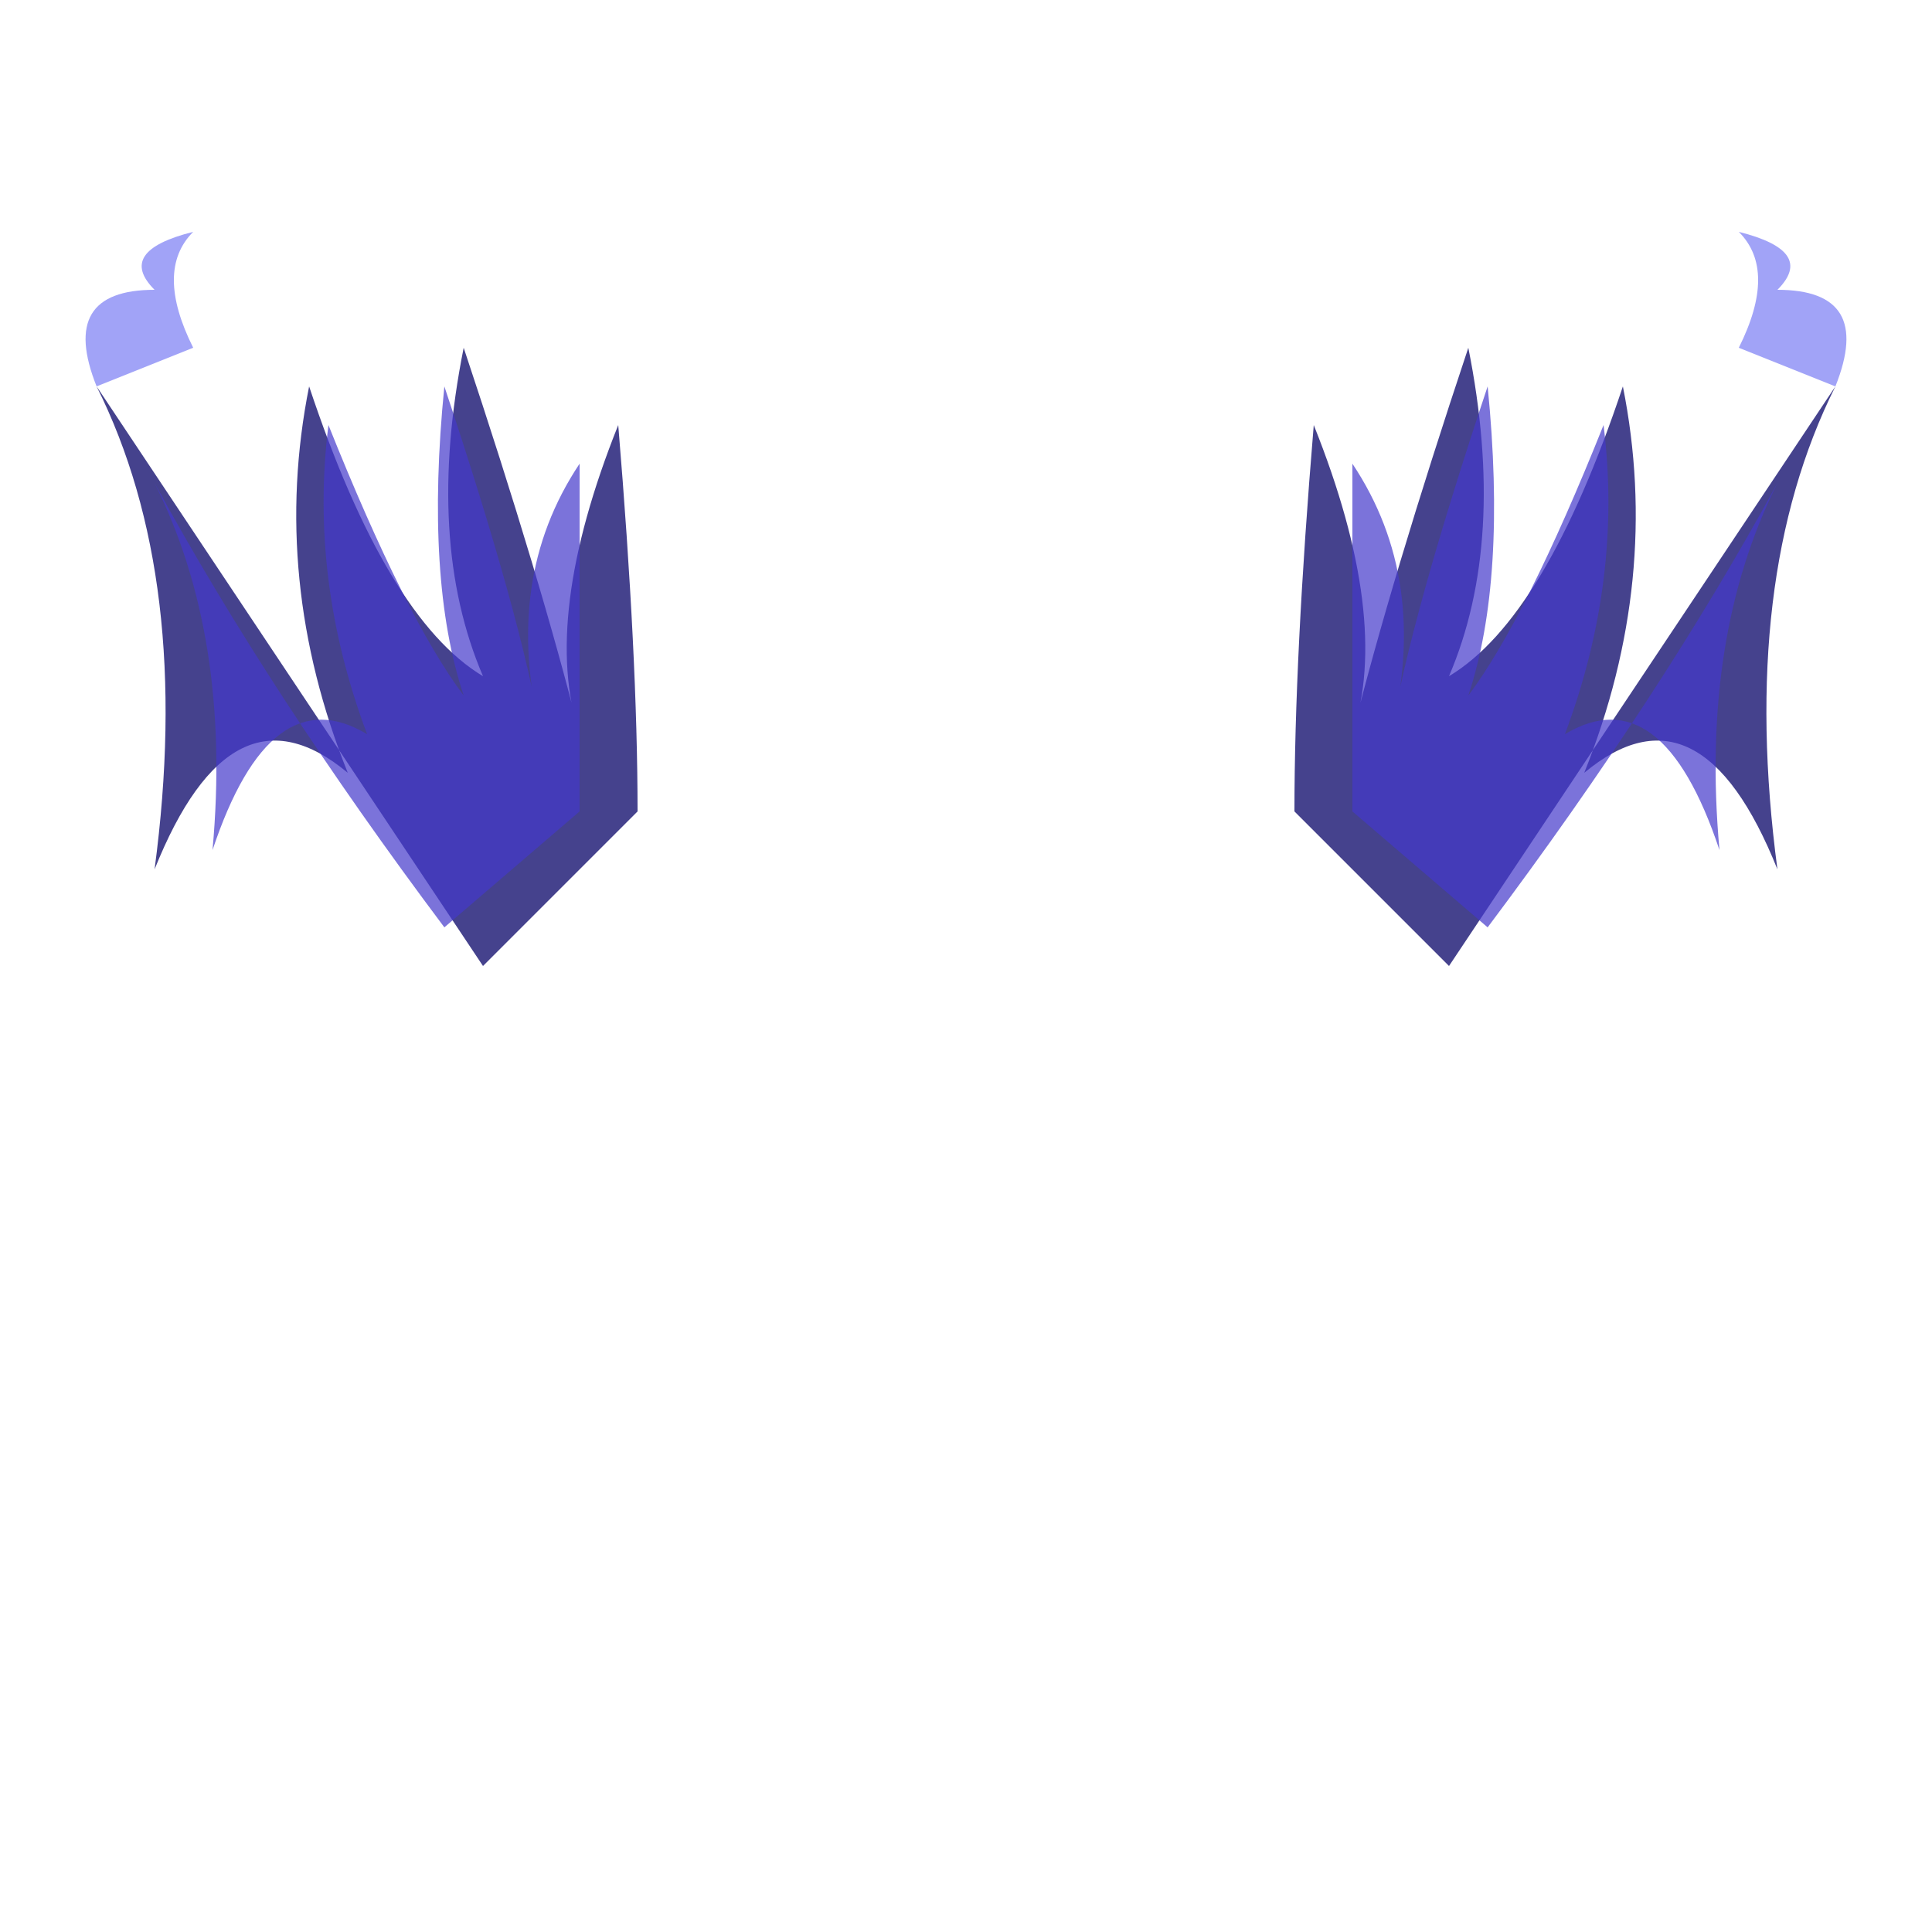
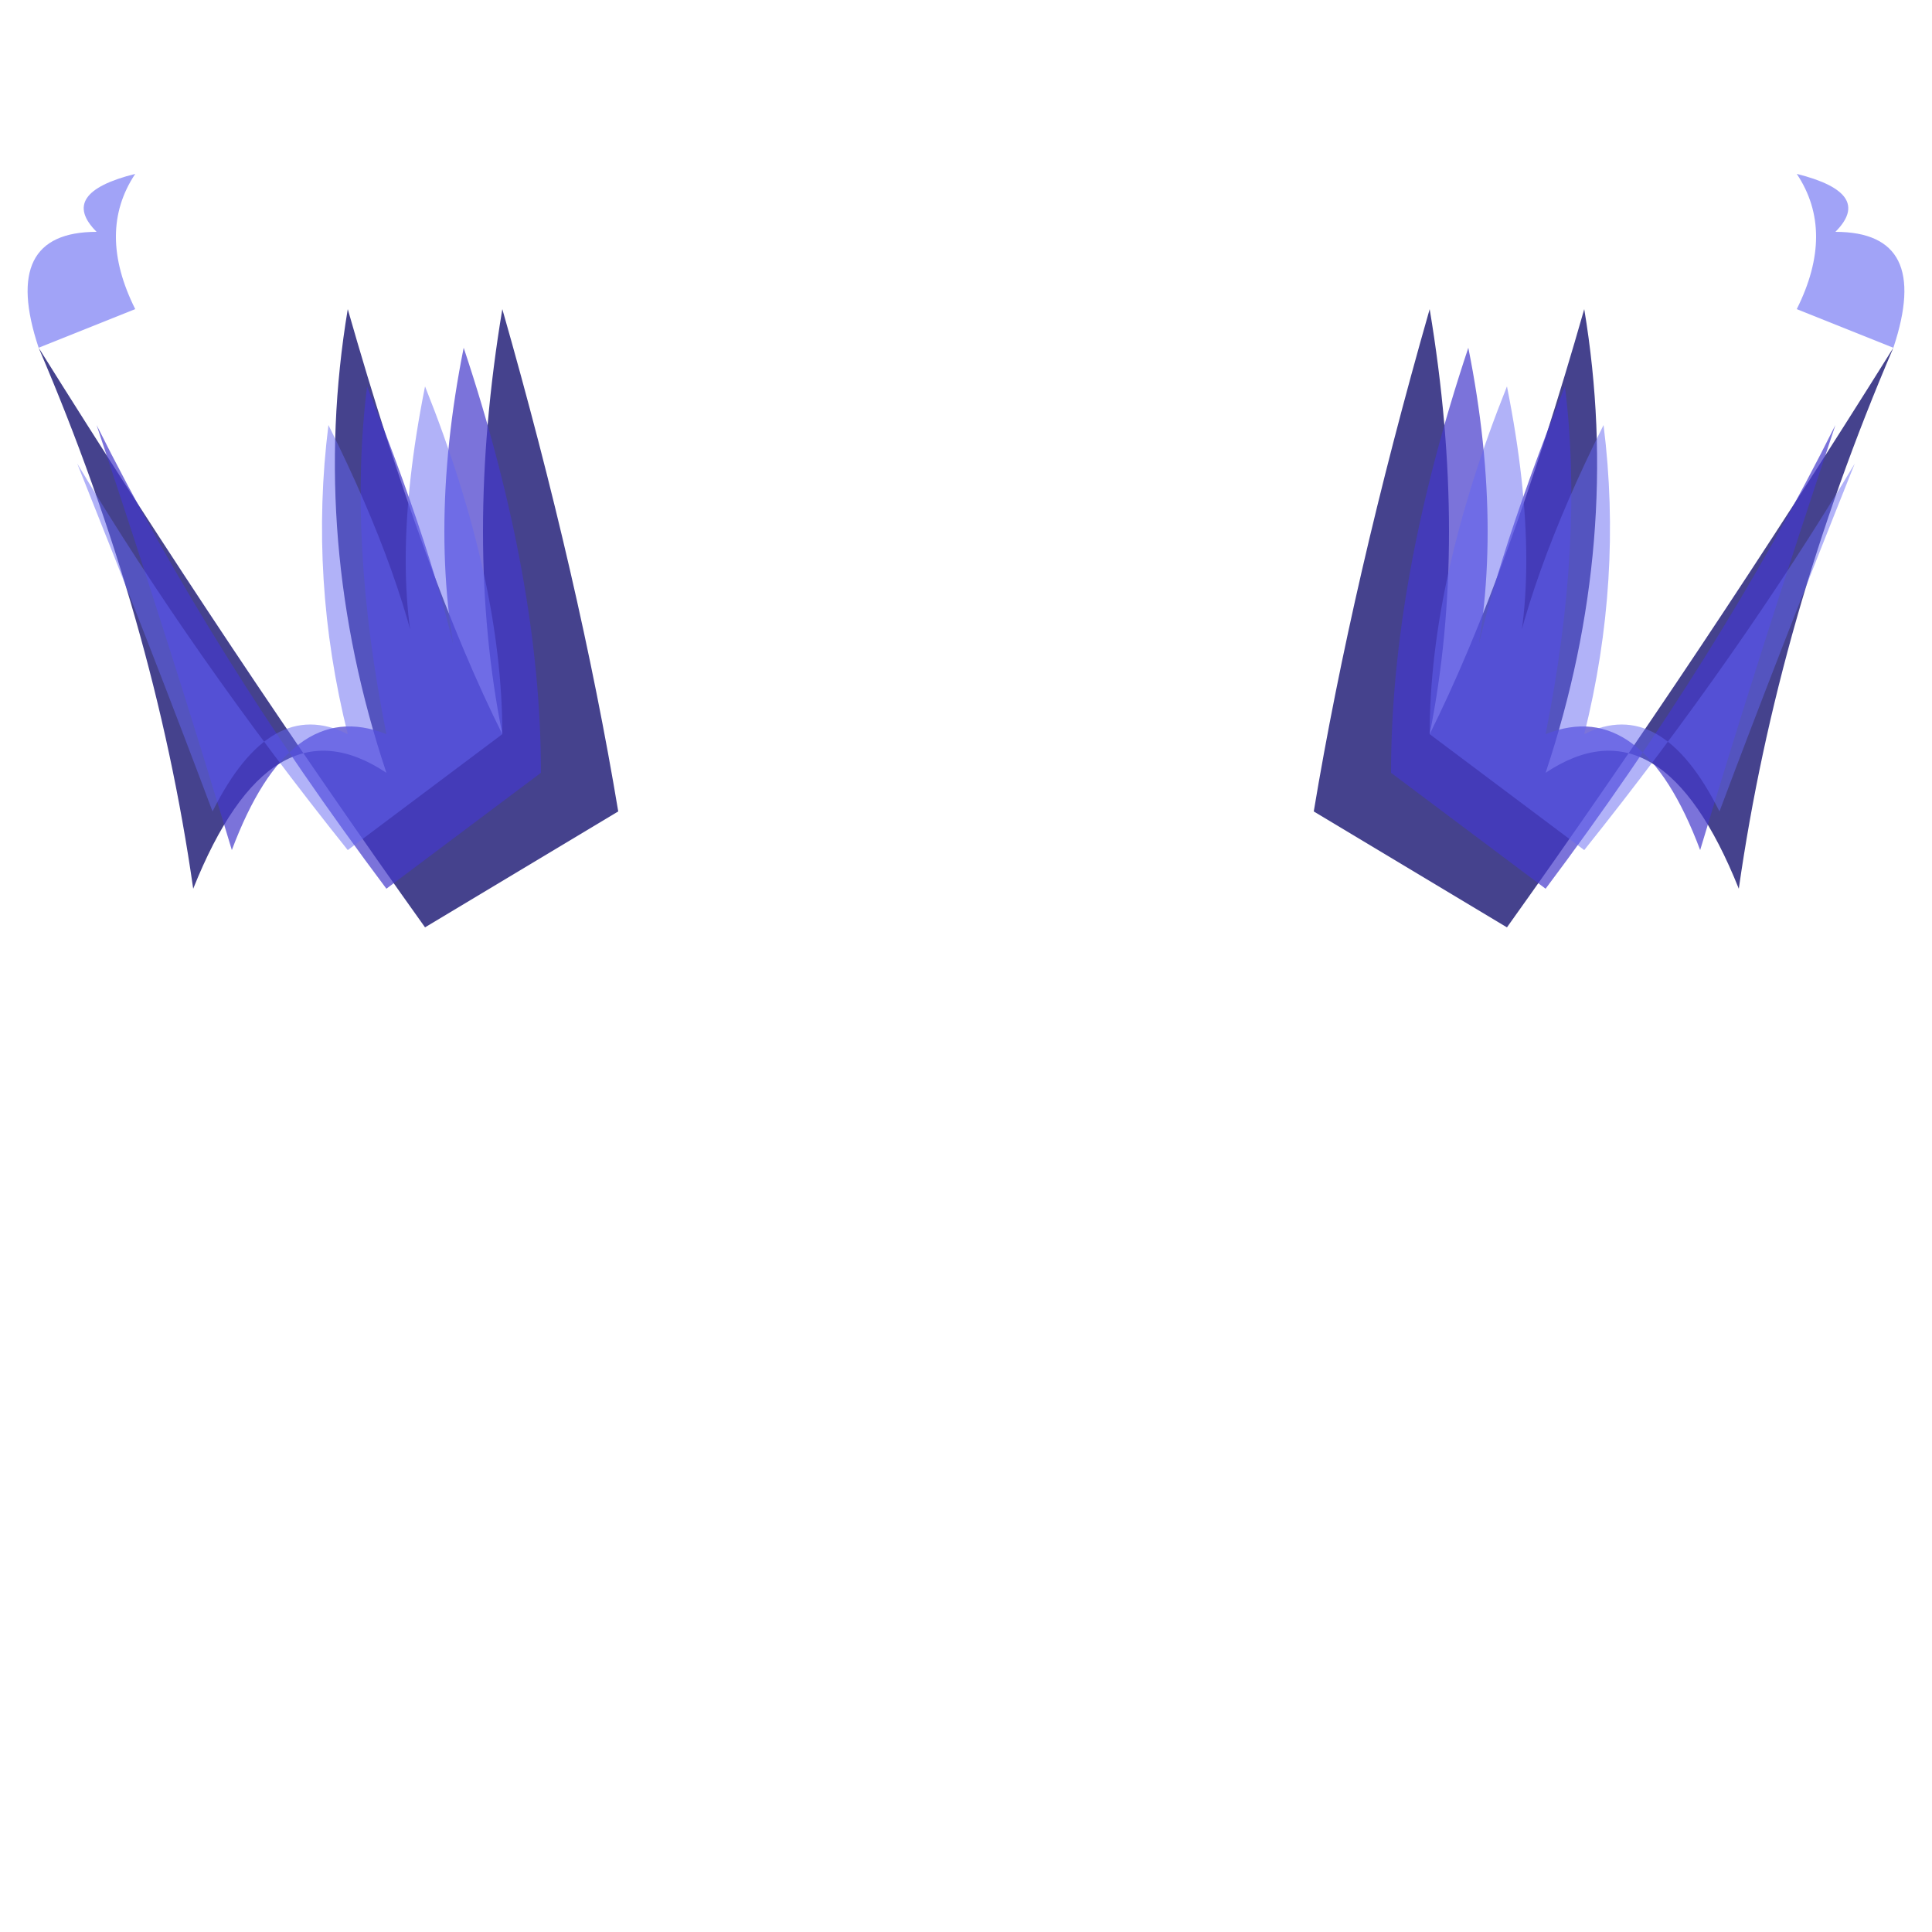
<svg xmlns="http://www.w3.org/2000/svg" viewBox="0 0 100 100" width="100" height="100" overflow="visible">
-   <path d="M25 50 Q15 35 5 20 Q10 30 8 45 Q12 35 18 40 Q14 30 16 20 Q20 32 25 35 Q22 28 24 18 Q28 30 30 38 Q28 32 32 22 Q33 34 33 42 Z" fill="#312e81" opacity="0.9" />
-   <path d="M23 48 Q14 36 8 25 Q12 33 11 44 Q14 35 19 38 Q16 30 17 22 Q21 32 24 36 Q22 30 23 20 Q27 32 28 38 Q26 30 30 24 Q30 34 30 42 Z" fill="#4338ca" opacity="0.7" />
-   <path d="M75 50 Q85 35 95 20 Q90 30 92 45 Q88 35 82 40 Q86 30 84 20 Q80 32 75 35 Q78 28 76 18 Q72 30 70 38 Q72 32 68 22 Q67 34 67 42 Z" fill="#312e81" opacity="0.9" />
-   <path d="M77 48 Q86 36 92 25 Q88 33 89 44 Q86 35 81 38 Q84 30 83 22 Q79 32 76 36 Q78 30 77 20 Q73 32 72 38 Q74 30 70 24 Q70 34 70 42 Z" fill="#4338ca" opacity="0.7" />
-   <path d="M5 20 Q3 15 8 15 Q6 13 10 12 Q8 14 10 18 Z" fill="#6366f1" opacity="0.6" />
-   <path d="M95 20 Q97 15 92 15 Q94 13 90 12 Q92 14 90 18 Z" fill="#6366f1" opacity="0.6" />
+   <path d="M22 48 Q12 34 2 18 Q8 32 10 46 Q14 36 20 40 Q16 28 18 16 Q22 30 26 38 Q24 28 26 16 Q30 30 32 42 Z" fill="#312e81" opacity="0.9" />
+   <path d="M20 46 Q11 34 5 22 Q9 34 12 44 Q15 36 20 38 Q18 28 19 20 Q23 30 24 36 Q22 28 24 18 Q28 30 28 40 Z" fill="#4338ca" opacity="0.7" />
+   <path d="M18 44 Q10 34 4 24 Q8 34 11 42 Q14 36 18 38 Q16 30 17 22 Q21 30 22 36 Q20 30 22 20 Q26 30 26 38 Z" fill="#6366f1" opacity="0.5" />
+   <path d="M78 48 Q88 34 98 18 Q92 32 90 46 Q86 36 80 40 Q84 28 82 16 Q78 30 74 38 Q76 28 74 16 Q70 30 68 42 Z" fill="#312e81" opacity="0.9" />
+   <path d="M80 46 Q89 34 95 22 Q91 34 88 44 Q85 36 80 38 Q82 28 81 20 Q77 30 76 36 Q78 28 76 18 Q72 30 72 40 Z" fill="#4338ca" opacity="0.7" />
+   <path d="M82 44 Q90 34 96 24 Q92 34 89 42 Q86 36 82 38 Q84 30 83 22 Q79 30 78 36 Q80 30 78 20 Q74 30 74 38 Z" fill="#6366f1" opacity="0.5" />
+   <path d="M2 18 Q0 12 5 12 Q3 10 7 9 Q5 12 7 16 Z" fill="#6366f1" opacity="0.6" />
+   <path d="M98 18 Q100 12 95 12 Q97 10 93 9 Q95 12 93 16 Z" fill="#6366f1" opacity="0.6" />
</svg>
